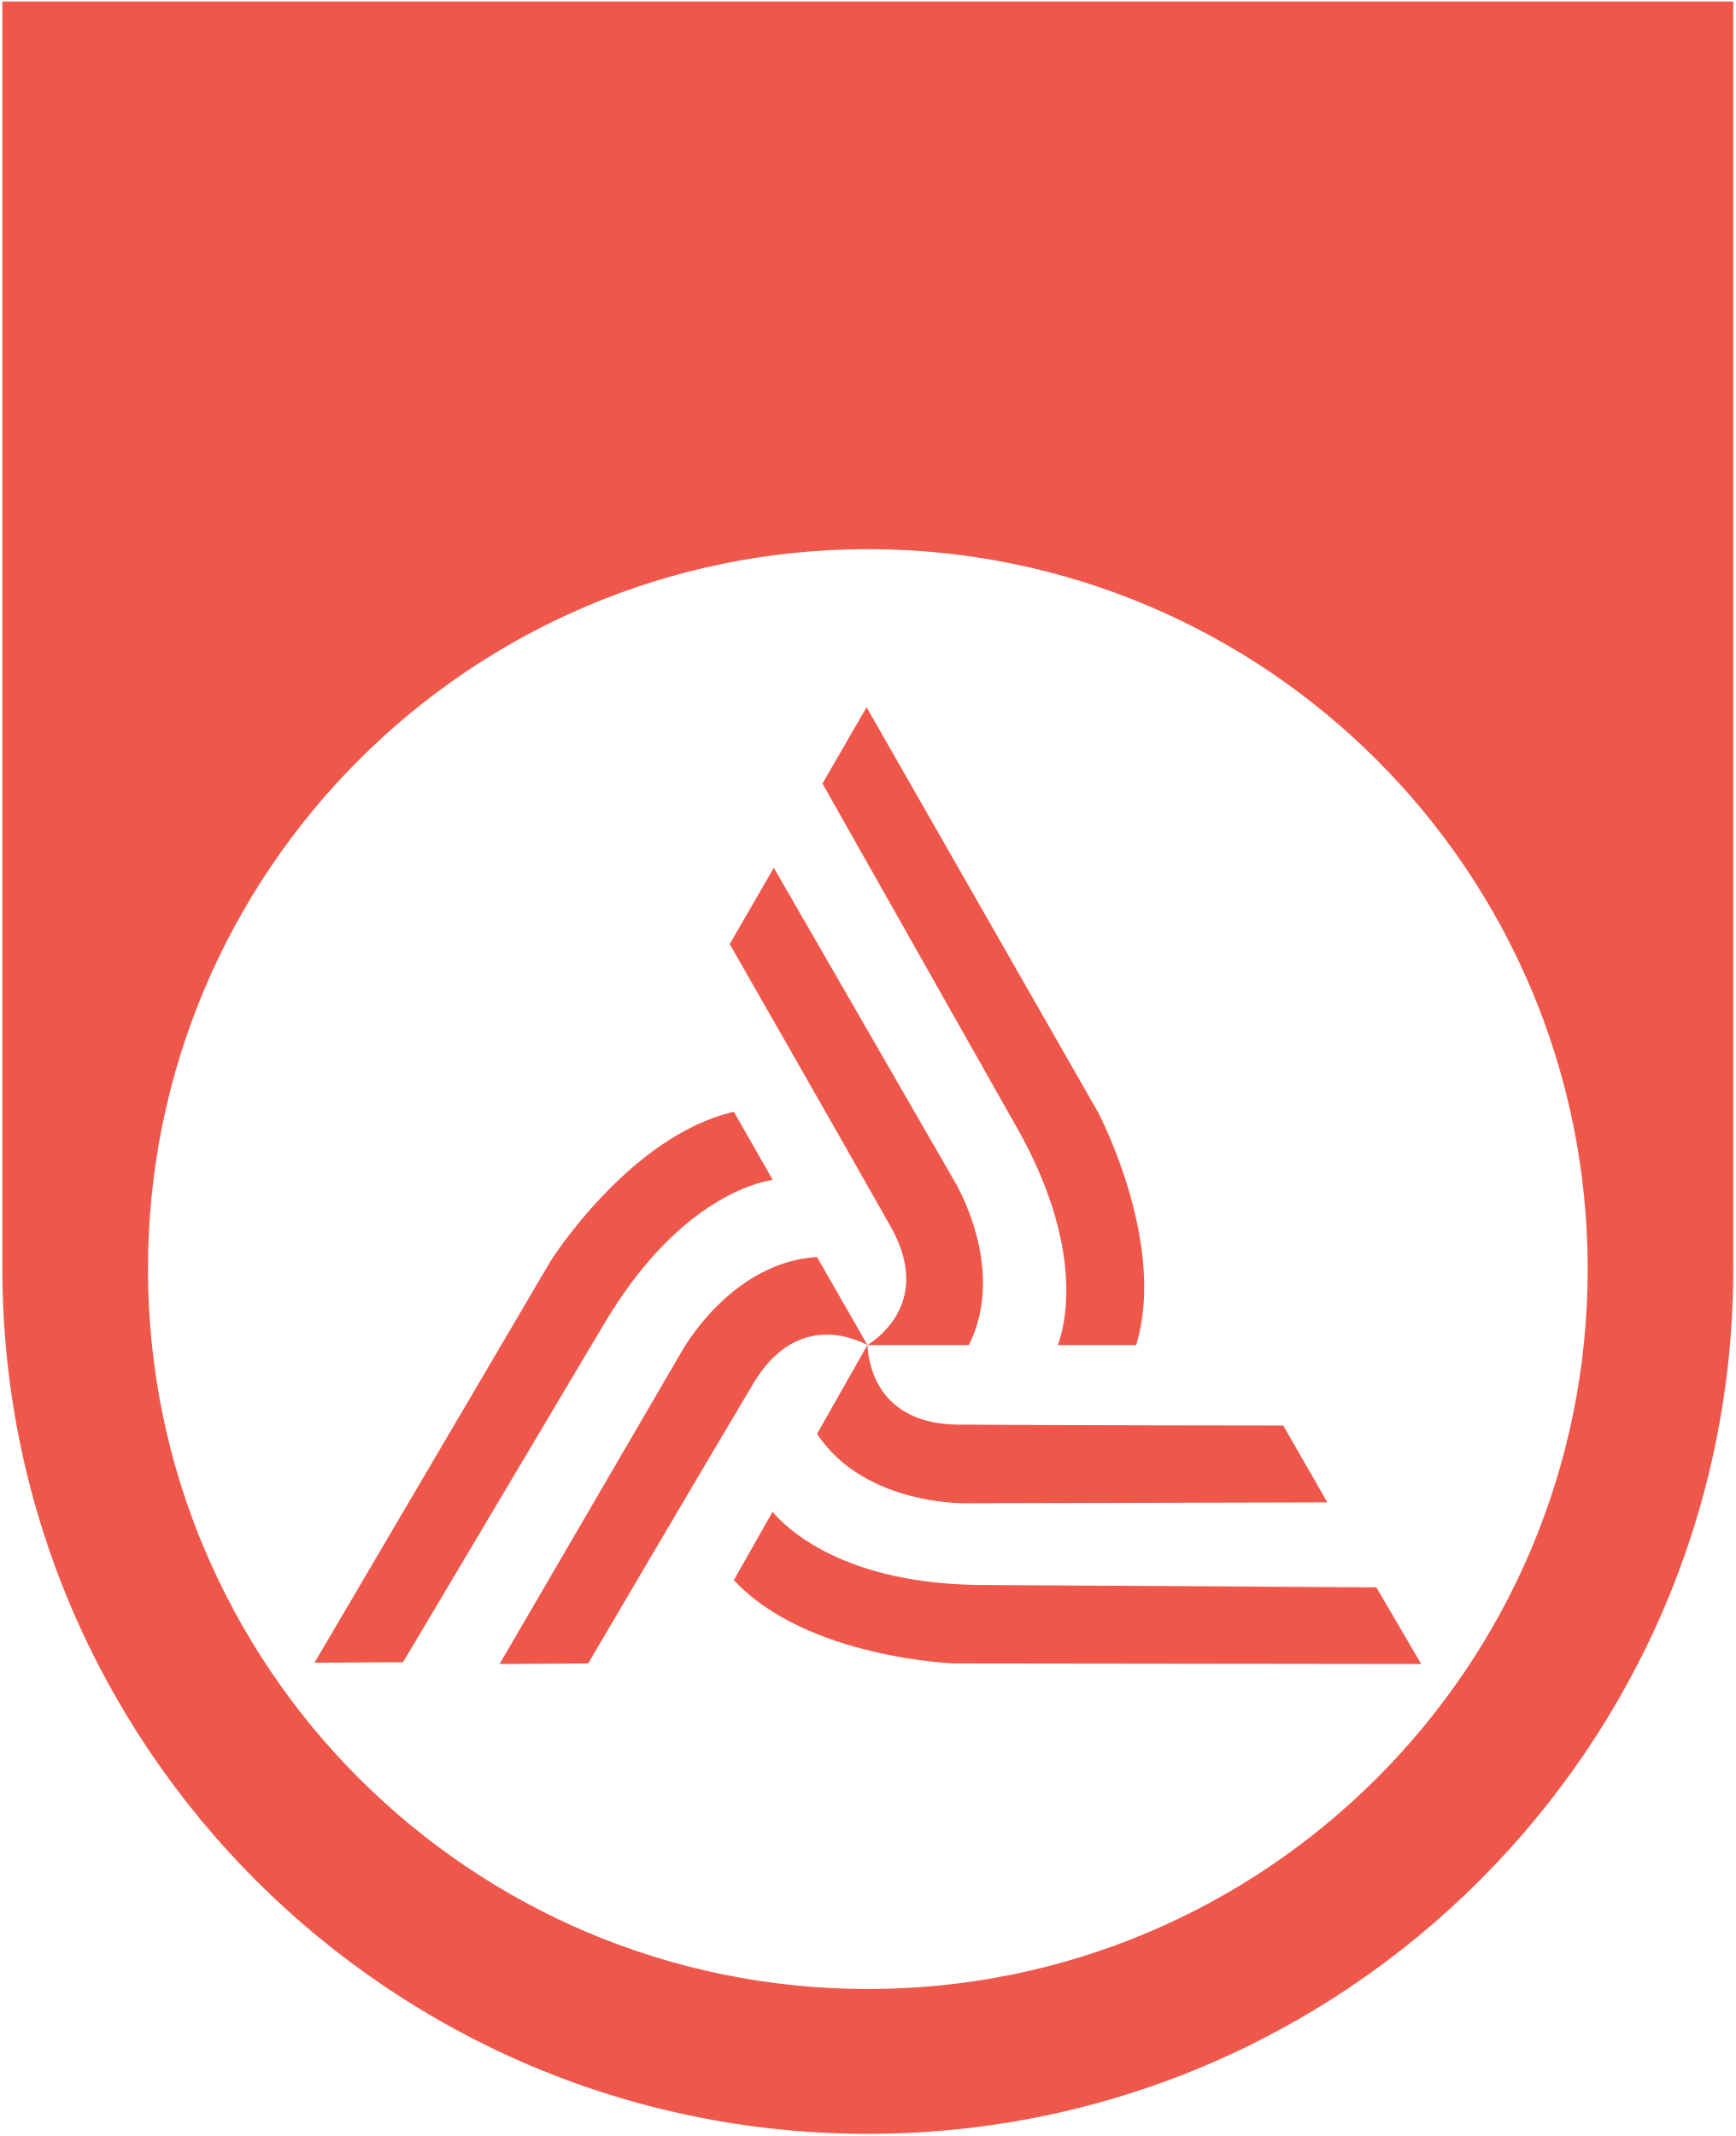
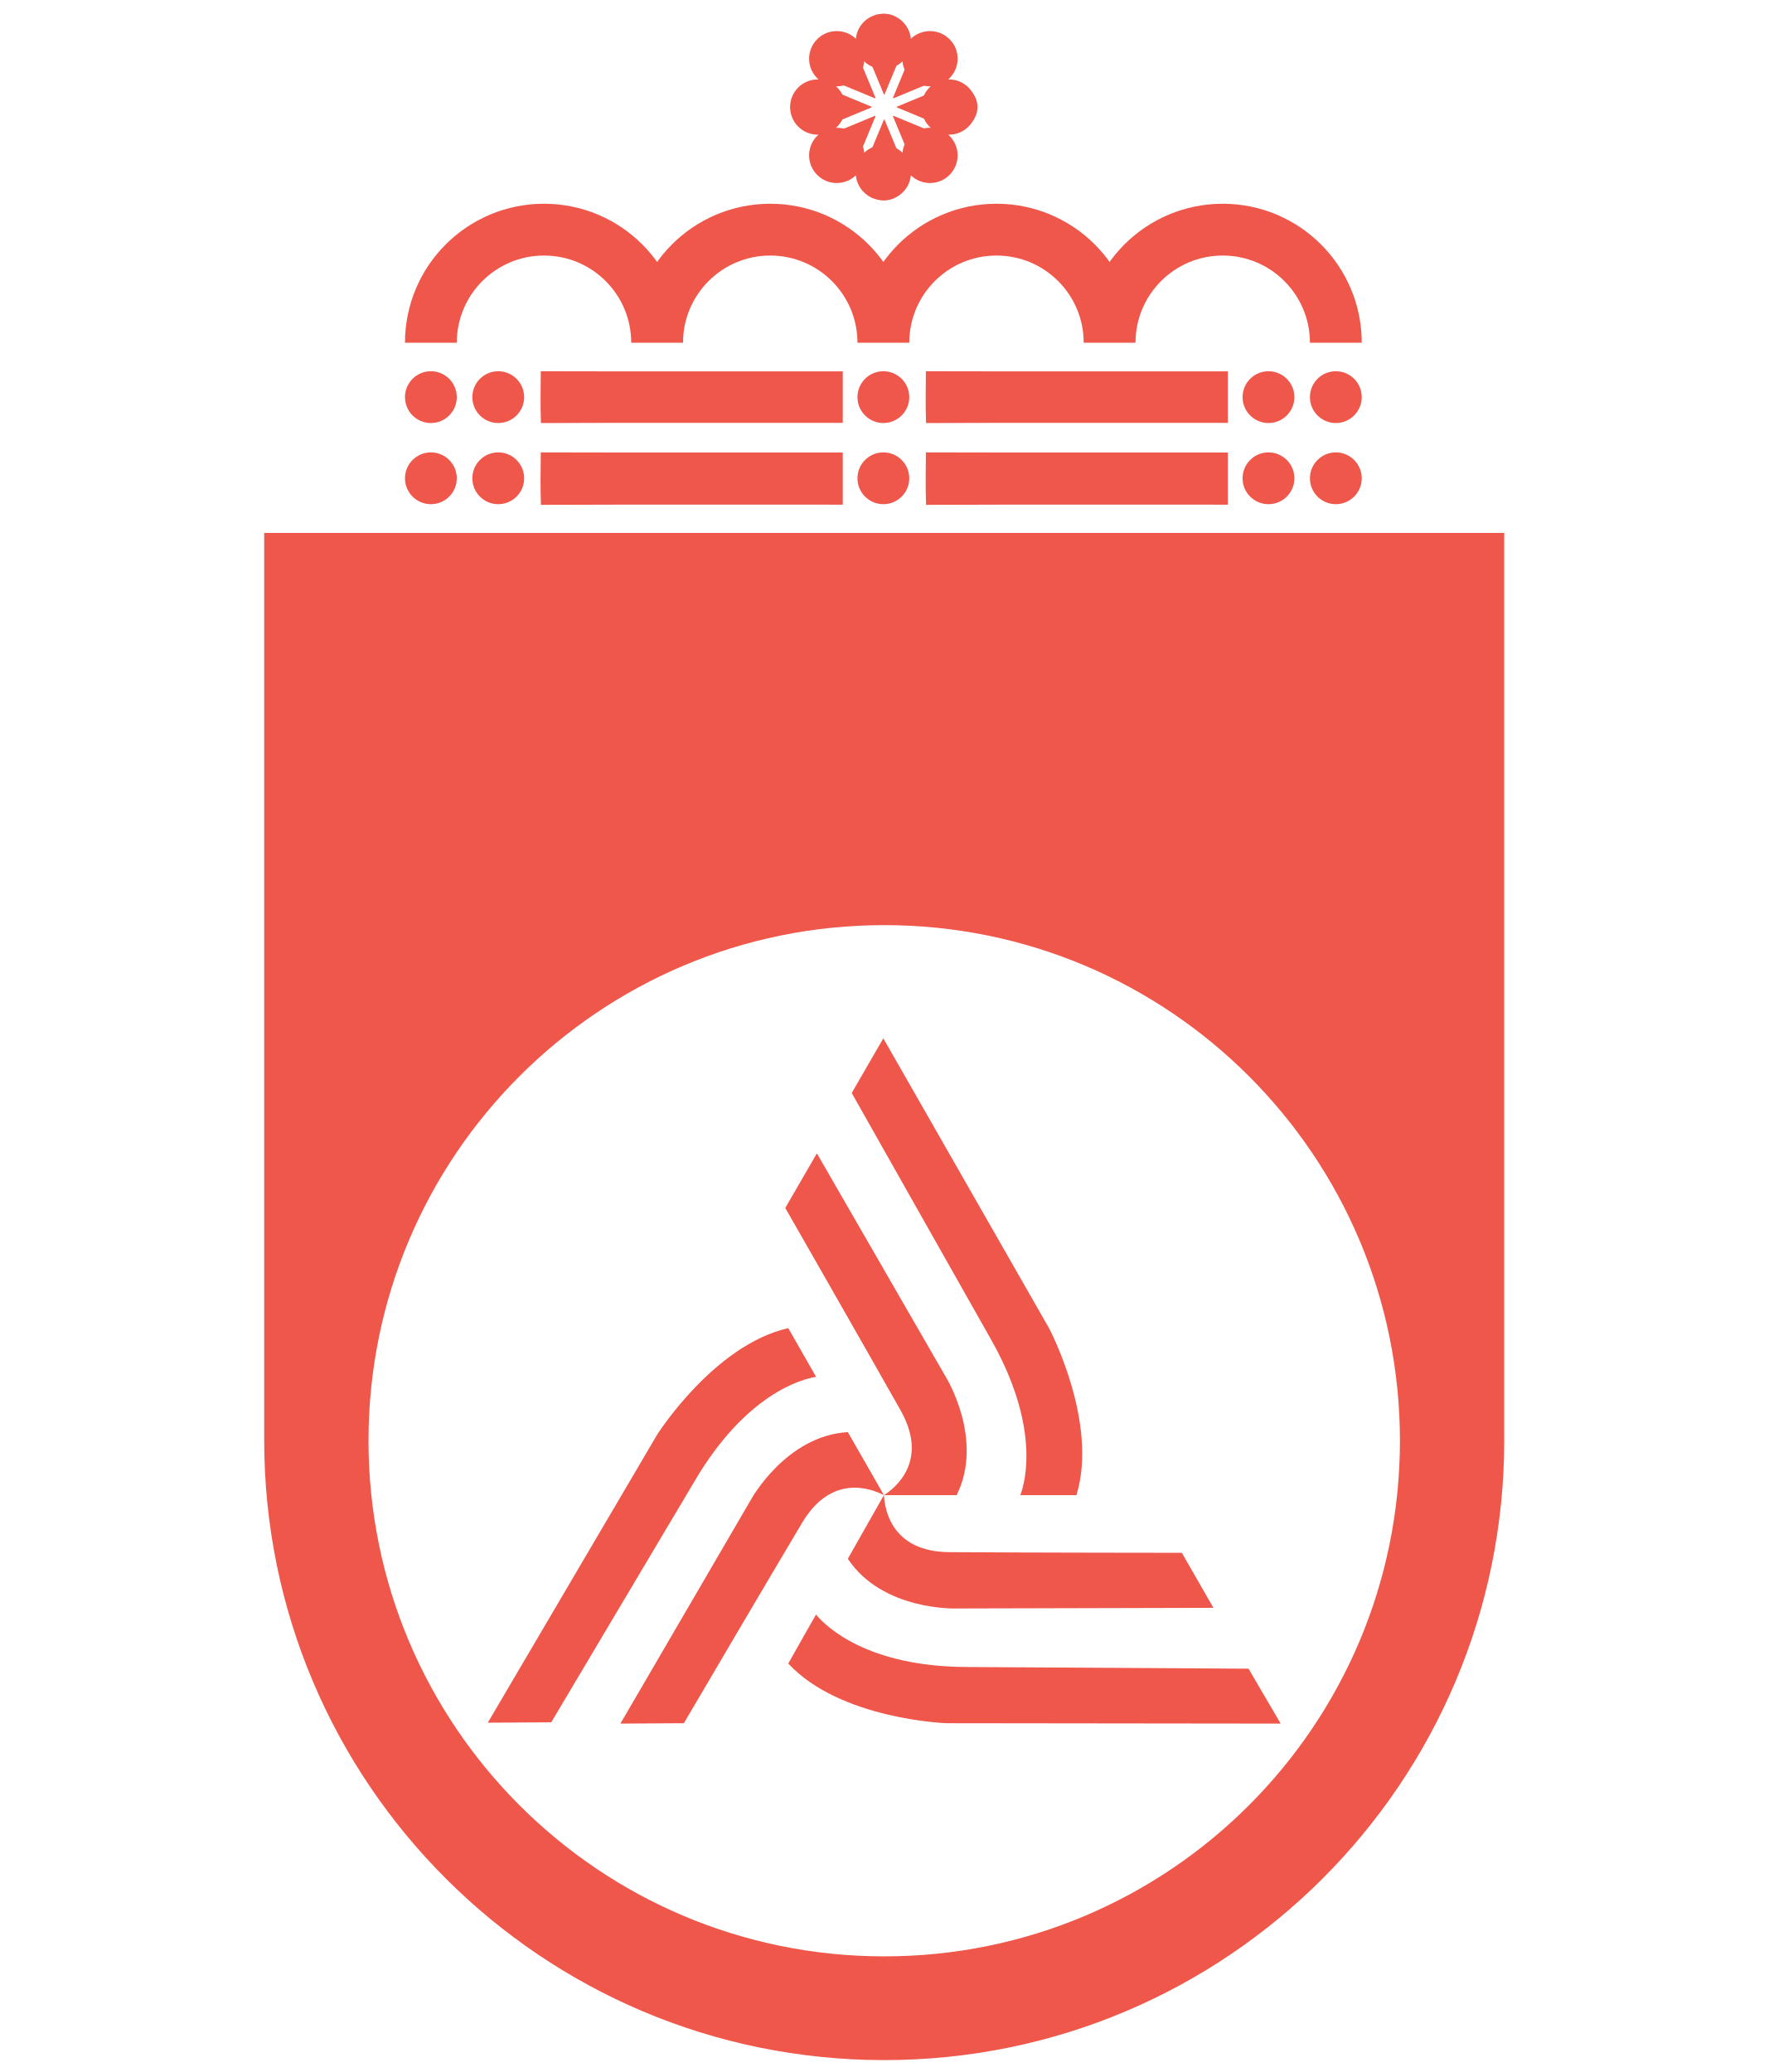
- <svg xmlns="http://www.w3.org/2000/svg" width="720" height="886" viewBox="0 0 720 886">
-   <path id="Path" fill="#ef574b" stroke="none" d="M 360 885.105 C 161.721 885.105 0.982 724.367 0.982 526.088 C 0.982 525.617 0.996 525.13 0.982 524.66 L 0.982 0.625 L 719.004 0.625 L 719.004 524.66 C 719.004 525.13 719.018 525.603 719.018 526.088 C 719.018 724.367 558.279 885.105 360 885.105 Z M 360 825.029 C 524.923 825.029 658.619 691.331 658.619 526.408 C 658.619 361.484 524.923 227.787 360 227.787 C 195.077 227.787 61.381 361.484 61.381 526.408 C 61.381 691.331 195.077 825.029 360 825.029 Z" />
+ <svg xmlns="http://www.w3.org/2000/svg" width="1024" height="1200" viewBox="0 0 1024 1200">
+   <path id="Path" fill="#ef574b" stroke="none" d="M 512 1193.105 C 313.721 1193.105 152.982 1032.367 152.982 834.088 C 152.982 833.617 152.996 833.13 152.982 832.66 L 152.982 308.625 L 871.004 308.625 L 871.004 832.66 C 871.004 833.13 871.018 833.603 871.018 834.088 C 871.018 1032.367 710.279 1193.105 512 1193.105 Z M 512 1133.029 C 676.923 1133.029 810.619 999.331 810.619 834.408 C 810.619 669.484 676.923 535.787 512 535.787 C 347.077 535.787 213.381 669.484 213.381 834.408 C 213.381 999.331 347.077 1133.029 512 1133.029 Z" />
  <g id="Layer-3">
-     <path id="path1" fill="#ef574b" stroke="none" d="M 359.85 557.933 L 401.921 557.933 C 417.969 525.762 395.846 489.765 395.846 489.765 L 321.004 359.954 L 302.706 391.6 C 302.706 391.6 349.651 473.642 369.449 508.738 C 385.872 537.835 366.824 553.434 359.85 557.933 Z M 438.817 557.933 L 471.289 557.933 C 484.262 515.788 455.54 461.418 455.54 461.418 L 359.475 293.36 L 341.177 325.007 L 421.269 466.743 C 450.366 517.587 441.817 549.909 438.817 557.933 Z" />
-     <path id="path2" fill="#ef574b" stroke="none" d="M 401.396 623.552 L 550.63 623.177 L 532.332 591.305 C 532.332 591.305 437.992 591.23 397.721 590.93 C 364.275 590.705 360.225 566.182 359.85 557.858 L 338.927 594.755 C 358.875 624.901 401.396 623.552 401.396 623.552 Z M 570.953 658.423 L 408.37 657.448 C 349.726 657.373 326.028 633.676 320.479 627.076 L 304.431 655.423 C 334.578 687.895 395.996 689.995 395.996 689.995 L 589.551 690.22 L 570.953 658.423 Z" />
-     <path id="path3" fill="#ef574b" stroke="none" d="M 359.85 557.933 L 338.927 521.412 C 303.006 523.512 282.758 560.633 282.758 560.633 L 207.241 690.22 L 243.987 689.995 C 243.987 689.995 291.757 608.628 312.38 574.057 C 329.478 545.26 352.501 554.109 359.85 557.933 Z M 320.554 489.39 L 304.431 461.193 C 261.385 470.942 228.538 522.837 228.538 522.837 L 130.449 689.695 L 167.195 689.47 L 250.136 549.909 C 279.833 499.364 312.08 490.74 320.554 489.39 Z" />
+     <path id="path1" fill="#ef574b" stroke="none" d="M 511.85 865.933 L 553.921 865.933 C 569.969 833.762 547.846 797.765 547.846 797.765 L 473.004 667.954 L 454.706 699.6 C 454.706 699.6 501.651 781.642 521.449 816.738 C 537.872 845.835 518.824 861.434 511.85 865.933 Z M 590.817 865.933 L 623.289 865.933 C 636.262 823.788 607.54 769.418 607.54 769.418 L 511.475 601.36 L 493.177 633.007 L 573.269 774.743 C 602.366 825.587 593.817 857.909 590.817 865.933 Z" />
+     <path id="path2" fill="#ef574b" stroke="none" d="M 553.396 931.552 L 702.63 931.177 L 684.332 899.305 C 684.332 899.305 589.992 899.23 549.721 898.93 C 516.275 898.705 512.225 874.182 511.85 865.858 L 490.927 902.755 C 510.875 932.901 553.396 931.552 553.396 931.552 Z M 722.953 966.423 L 560.37 965.448 C 501.726 965.373 478.028 941.676 472.479 935.076 L 456.431 963.423 C 486.578 995.895 547.996 997.995 547.996 997.995 L 741.551 998.22 L 722.953 966.423 Z" />
+     <path id="path3" fill="#ef574b" stroke="none" d="M 511.85 865.933 L 490.927 829.412 C 455.006 831.512 434.758 868.633 434.758 868.633 L 359.241 998.22 L 395.987 997.995 C 395.987 997.995 443.757 916.628 464.38 882.057 C 481.478 853.26 504.501 862.109 511.85 865.933 Z M 472.554 797.39 L 456.431 769.193 C 413.385 778.942 380.538 830.837 380.538 830.837 L 282.449 997.695 L 319.195 997.47 L 402.136 857.909 C 431.833 807.364 464.08 798.74 472.554 797.39 Z" />
+   </g>
+   <g id="Group-copy">
+     <path id="svg6-copy-6" fill="#f3852b" stroke="none" visibility="hidden" d="M 313.515 309 C 312.671 303.338 313.063 297.662 313.304 292 C 445.862 292.096 578.42 292.022 710.977 292.037 C 711.008 297.677 711.008 303.309 710.977 308.941 C 578.48 308.978 445.983 308.867 313.515 309 Z" />
+     <path id="svg6-copy-2" fill="#ef574b" stroke="none" d="M 313.227 292.38 C 312.855 282.262 313.028 272.118 313.134 262 C 371.419 262.172 429.705 262.04 487.99 262.066 C 488.003 272.144 488.003 282.209 487.99 292.274 C 429.731 292.34 371.472 292.142 313.227 292.38 Z" />
+     <path id="svg6-copy-4" fill="#ef574b" stroke="none" d="M 536.227 292.38 C 535.855 282.262 536.028 272.118 536.134 262 C 594.419 262.172 652.705 262.04 710.99 262.066 C 711.003 272.144 711.003 282.209 710.99 292.274 C 652.731 292.34 594.472 292.142 536.227 292.38 Z" />
+     <path id="svg6-copy-3" fill="#ef574b" stroke="none" d="M 313.227 245 C 312.855 235.009 313.028 224.991 313.134 215 C 371.419 215.17 429.705 215.039 487.99 215.065 C 488.003 225.017 488.003 234.956 487.99 244.895 C 429.731 244.961 371.472 244.765 313.227 245 Z" />
+     <path id="svg6-copy-5" fill="#ef574b" stroke="none" d="M 536.227 245 C 535.855 235.009 536.028 224.991 536.134 215 C 594.419 215.17 652.705 215.039 710.99 215.065 C 711.003 225.017 711.003 234.956 710.99 244.895 C 652.731 244.961 594.472 244.765 536.227 245 Z" />
+     <path id="Shape-copy-12" fill="#ef574b" fill-rule="evenodd" stroke="none" d="M 249.5 292 C 241.216 292 234.5 285.284 234.5 277 C 234.5 268.716 241.216 262 249.5 262 C 257.784 262 264.5 268.716 264.5 277 C 264.5 285.284 257.784 292 249.5 292 Z M 288.5 292 C 280.216 292 273.5 285.284 273.5 277 C 273.5 268.716 280.216 262 288.5 262 C 296.784 262 303.5 268.716 303.5 277 C 303.5 285.284 296.784 292 288.5 292 Z M 511.5 292 C 503.216 292 496.5 285.284 496.5 277 C 496.5 268.716 503.216 262 511.5 262 C 519.784 262 526.5 268.716 526.5 277 C 526.5 285.284 519.784 292 511.5 292 Z M 734.5 292 C 726.216 292 719.5 285.284 719.5 277 C 719.5 268.716 726.216 262 734.5 262 C 742.784 262 749.5 268.716 749.5 277 C 749.5 285.284 742.784 292 734.5 292 Z M 773.5 292 C 765.216 292 758.5 285.284 758.5 277 C 758.5 268.716 765.216 262 773.5 262 C 781.784 262 788.5 268.716 788.5 277 C 788.5 285.284 781.784 292 773.5 292 Z M 249.5 245 C 241.216 245 234.5 238.284 234.5 230 C 234.5 221.716 241.216 215 249.5 215 C 257.784 215 264.5 221.716 264.5 230 C 264.5 238.284 257.784 245 249.5 245 Z M 288.5 245 C 280.216 245 273.5 238.284 273.5 230 C 273.5 221.716 280.216 215 288.5 215 C 296.784 215 303.5 221.716 303.5 230 C 303.5 238.284 296.784 245 288.5 245 Z M 511.5 245 C 503.216 245 496.5 238.284 496.5 230 C 496.5 221.716 503.216 215 511.5 215 C 519.784 215 526.5 221.716 526.5 230 C 526.5 238.284 519.784 245 511.5 245 Z M 734.5 245 C 726.216 245 719.5 238.284 719.5 230 C 719.5 221.716 726.216 215 734.5 215 C 742.784 215 749.5 221.716 749.5 230 C 749.5 238.284 742.784 245 734.5 245 Z M 773.5 245 C 765.216 245 758.5 238.284 758.5 230 C 758.5 221.716 765.216 215 773.5 215 C 781.784 215 788.5 221.716 788.5 230 C 788.5 238.284 781.784 245 773.5 245 Z" />
+     <g id="Group">
+       <path id="Path-copy-4" fill="#ef574b" stroke="none" d="M 512 8 C 502.701 8 496.384 17.448 499.943 26.04 L 511.755 54.558 C 511.844 54.774 512.155 54.774 512.245 54.558 L 524.057 26.04 C 527.615 17.448 521.299 8 512 8 Z M 482.502 19.998 C 479.392 20.118 476.286 21.354 473.82 23.821 C 467.245 30.395 469.456 41.541 478.047 45.1 L 506.566 56.913 C 506.785 57.001 506.992 56.783 506.904 56.566 L 495.1 28.048 C 492.875 22.679 487.686 19.798 482.502 19.998 Z M 541.497 19.998 C 536.313 19.798 531.125 22.679 528.9 28.048 L 517.088 56.566 C 516.999 56.785 517.218 56.993 517.434 56.904 L 545.952 45.1 C 554.544 41.541 556.76 30.389 550.18 23.812 C 547.714 21.347 544.608 20.118 541.497 19.998 Z M 471.187 48.939 C 464.24 48.859 458 54.445 458 62 C 458 71.299 467.448 77.616 476.039 74.057 L 504.558 62.245 C 504.774 62.156 504.774 61.845 504.558 61.755 L 476.039 49.943 C 474.428 49.275 472.791 48.958 471.187 48.939 Z M 552.812 48.939 C 551.209 48.958 549.571 49.275 547.96 49.943 L 519.442 61.755 C 519.226 61.845 519.226 62.156 519.442 62.245 L 547.96 74.057 C 556.552 77.616 566 71.299 566 62 C 566 54.445 559.76 48.859 552.812 48.939 Z M 517.434 67.088 C 517.215 66.999 517.007 67.218 517.096 67.434 L 528.9 95.952 C 532.459 104.544 543.611 106.76 550.188 100.181 C 556.762 93.606 554.544 82.459 545.952 78.901 L 517.434 67.088 Z M 506.566 67.097 L 478.047 78.901 C 469.456 82.459 467.243 93.603 473.82 100.181 C 480.395 106.755 491.541 104.544 495.1 95.952 L 506.912 67.434 C 507.001 67.215 506.782 67.008 506.566 67.097 Z M 512 69.282 C 511.9 69.282 511.8 69.334 511.755 69.442 L 499.943 97.96 C 496.384 106.552 502.701 116 512 116 C 521.299 116 527.615 106.552 524.057 97.96 L 512.245 69.442 C 512.2 69.334 512.1 69.282 512 69.282 Z" />
+       <path id="Shape" fill="#ef574b" fill-rule="evenodd" stroke="none" d="M 511.5 116 C 503.185 116 496.352 109.658 495.574 101.547 C 492.7 104.305 488.798 106 484.5 106 C 475.663 106 468.5 98.837 468.5 90 C 468.5 85.217 470.599 80.926 473.926 77.994 C 473.784 77.998 473.643 78 473.5 78 C 464.663 78 457.5 70.837 457.5 62 C 457.5 53.163 464.663 46 473.5 46 C 473.643 46 473.784 46.002 473.926 46.006 C 470.599 43.074 468.5 38.783 468.5 34 C 468.5 25.163 475.663 18 484.5 18 C 488.798 18 492.7 19.695 495.574 22.453 C 496.352 14.342 503.185 8 511.5 8 C 519.815 8 526.648 14.342 527.426 22.453 C 530.3 19.695 534.202 18 538.5 18 C 547.337 18 554.5 25.163 554.5 34 C 554.5 38.783 552.401 43.074 549.074 46.006 C 549.216 46.002 549.357 46 549.5 46 C 558.337 46 565.5 53.163 565.5 62 C 565.5 70.837 558.337 78 549.5 78 C 549.357 78 549.216 77.998 549.074 77.994 C 552.401 80.926 554.5 85.217 554.5 90 C 554.5 98.837 547.337 106 538.5 106 C 534.202 106 530.3 104.305 527.426 101.547 C 526.648 109.658 519.815 116 511.5 116 Z M 500.426 88.453 C 503.3 85.695 507.202 84 511.5 84 C 515.798 84 519.7 85.695 522.574 88.453 C 523.352 80.342 530.185 74 538.5 74 C 538.643 74 538.784 74.002 538.926 74.006 C 535.599 71.074 533.5 66.783 533.5 62 C 533.5 57.217 535.599 52.926 538.926 49.994 C 538.784 49.998 538.643 50 538.5 50 C 530.185 50 523.352 43.658 522.574 35.547 C 519.7 38.305 515.798 40 511.5 40 C 507.202 40 503.3 38.305 500.426 35.547 C 499.648 43.658 492.815 50 484.5 50 C 484.357 50 484.216 49.998 484.074 49.994 C 487.401 52.926 489.5 57.217 489.5 62 C 489.5 66.783 487.401 71.074 484.074 74.006 C 484.216 74.002 484.357 74 484.5 74 C 492.815 74 499.648 80.342 500.426 88.453 Z" />
+     </g>
+     <path id="path4" fill="none" stroke="#ef574b" stroke-width="30" d="M 380.5 198.5 C 380.5 162.325 351.175 133 315 133 C 278.825 133 249.5 162.325 249.5 198.5 M 511.5 198.5 C 511.5 162.325 482.175 133 446 133 C 409.825 133 380.5 162.325 380.5 198.5 M 642.5 198.5 C 642.5 162.325 613.175 133 577 133 C 540.825 133 511.5 162.325 511.5 198.5 M 773.5 198.5 C 773.5 162.325 744.175 133 708 133 C 671.825 133 642.5 162.325 642.5 198.5 M 773.5 198.5" />
  </g>
</svg>
